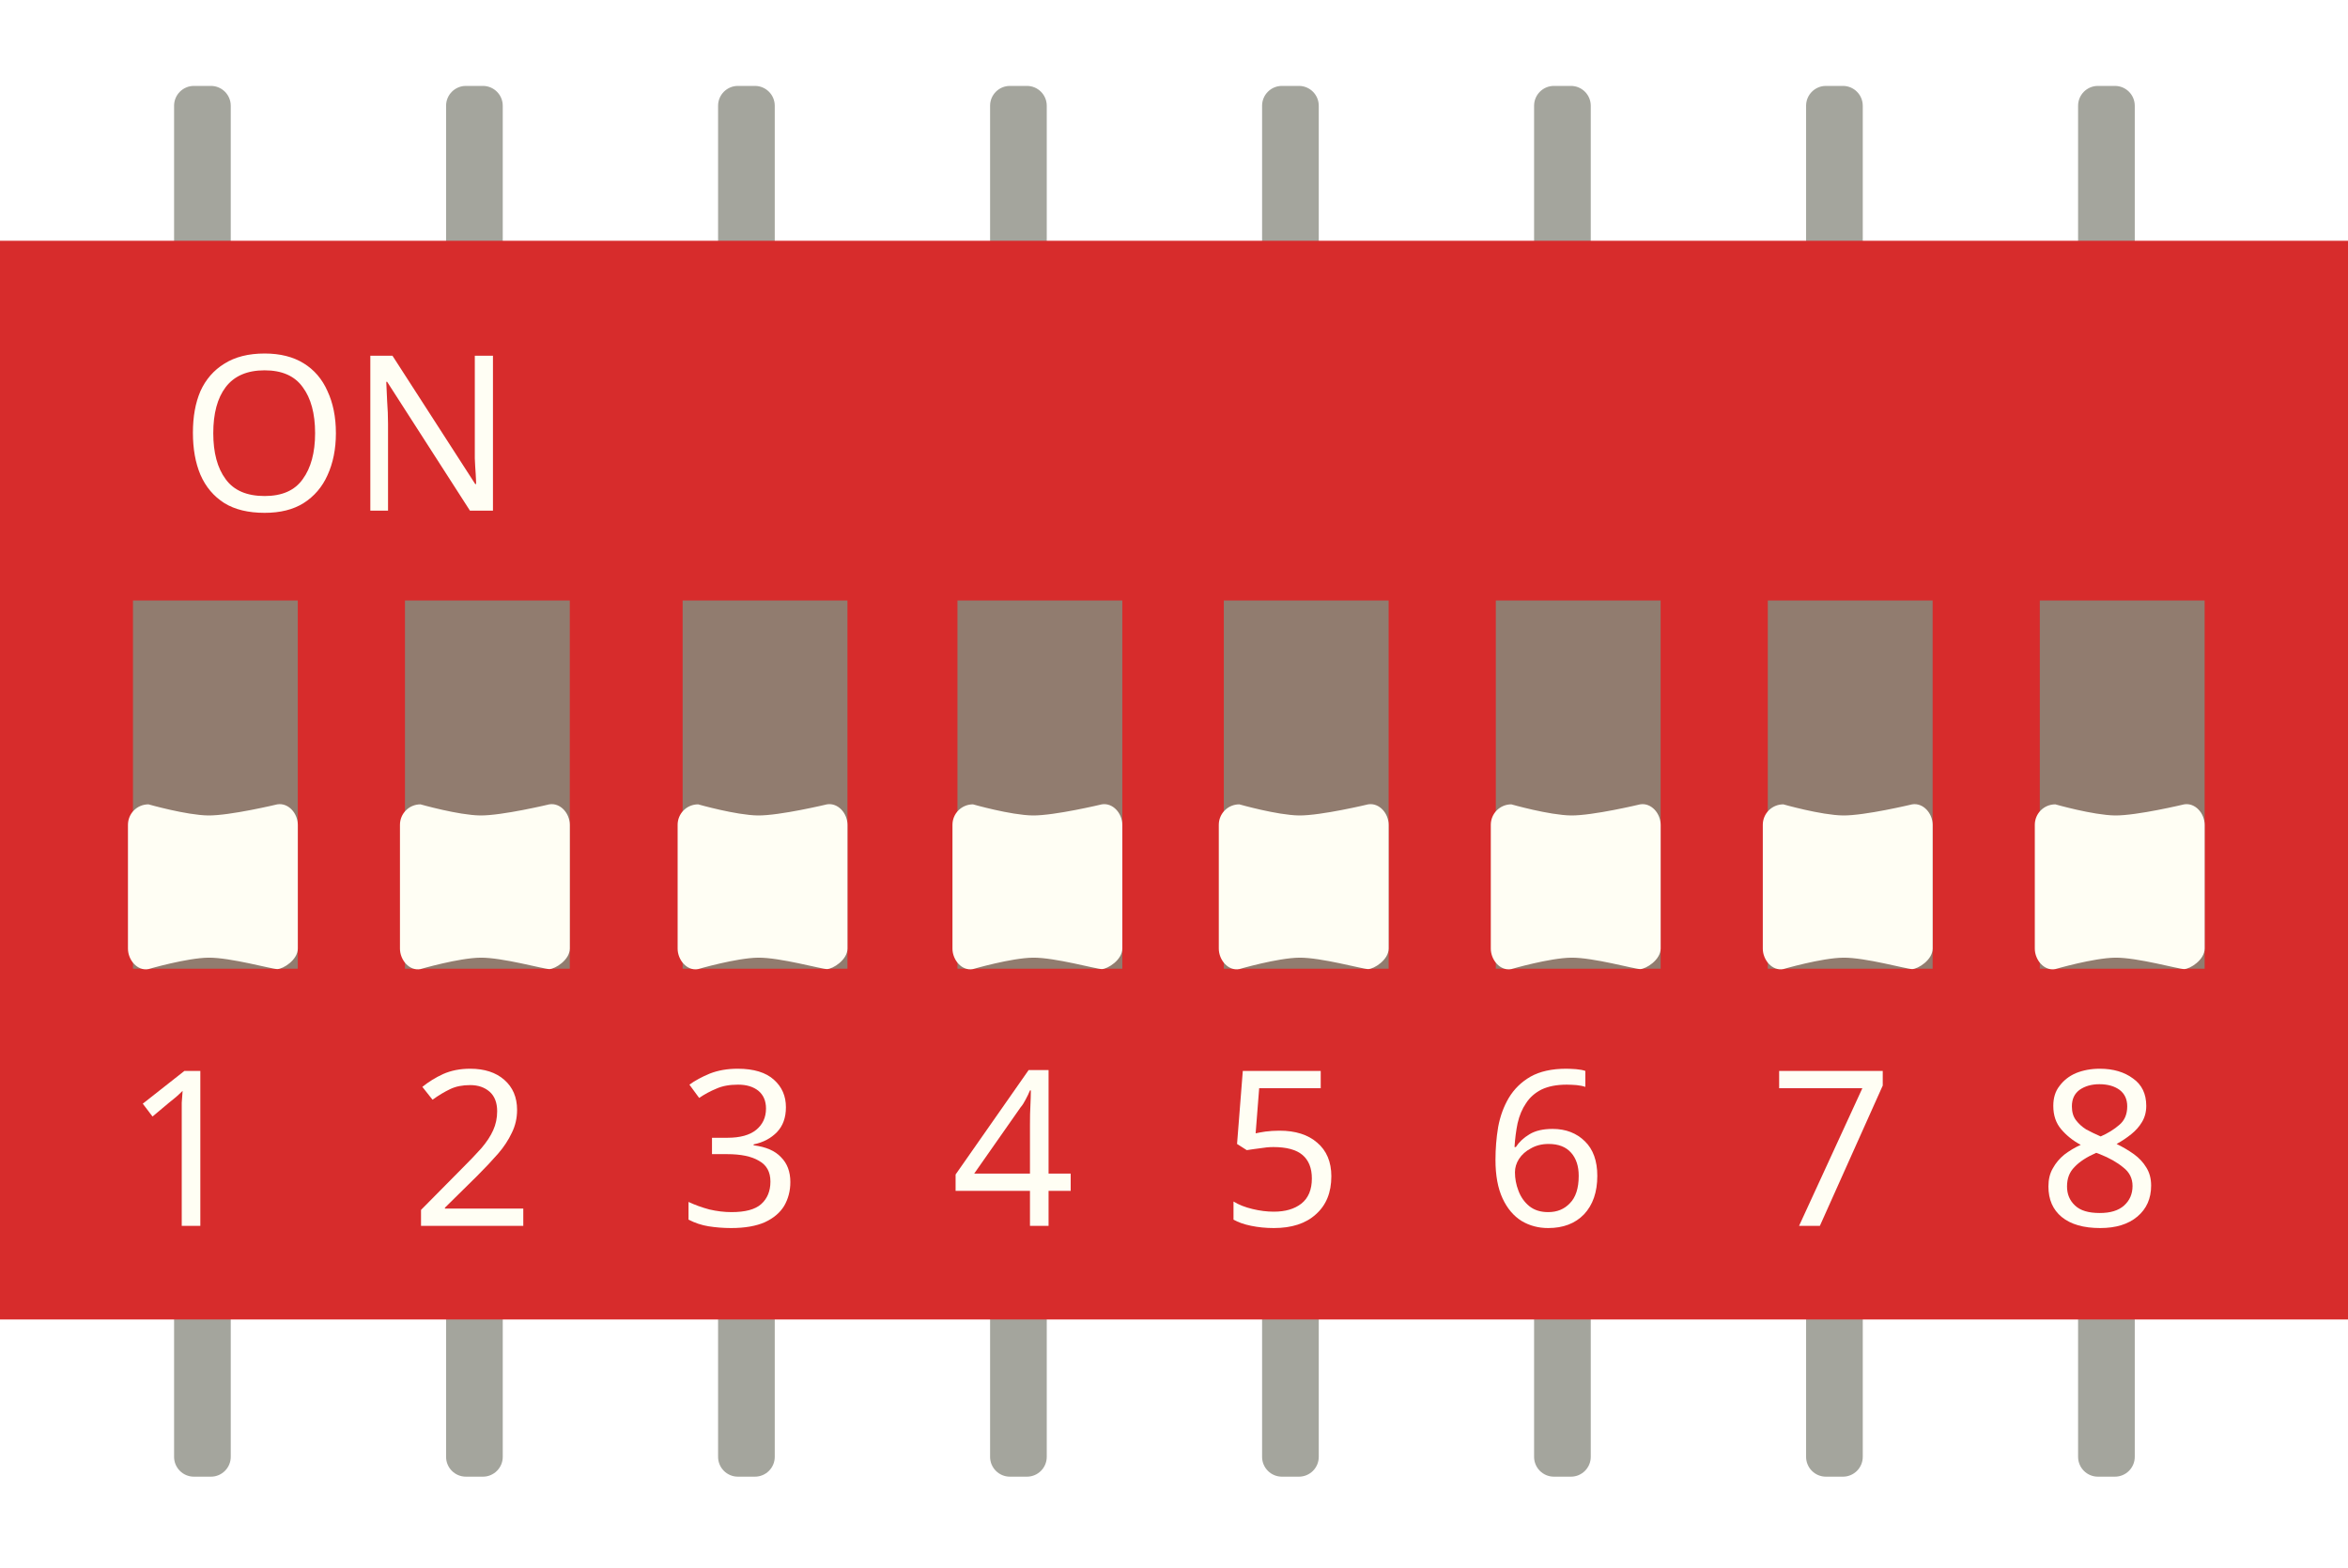
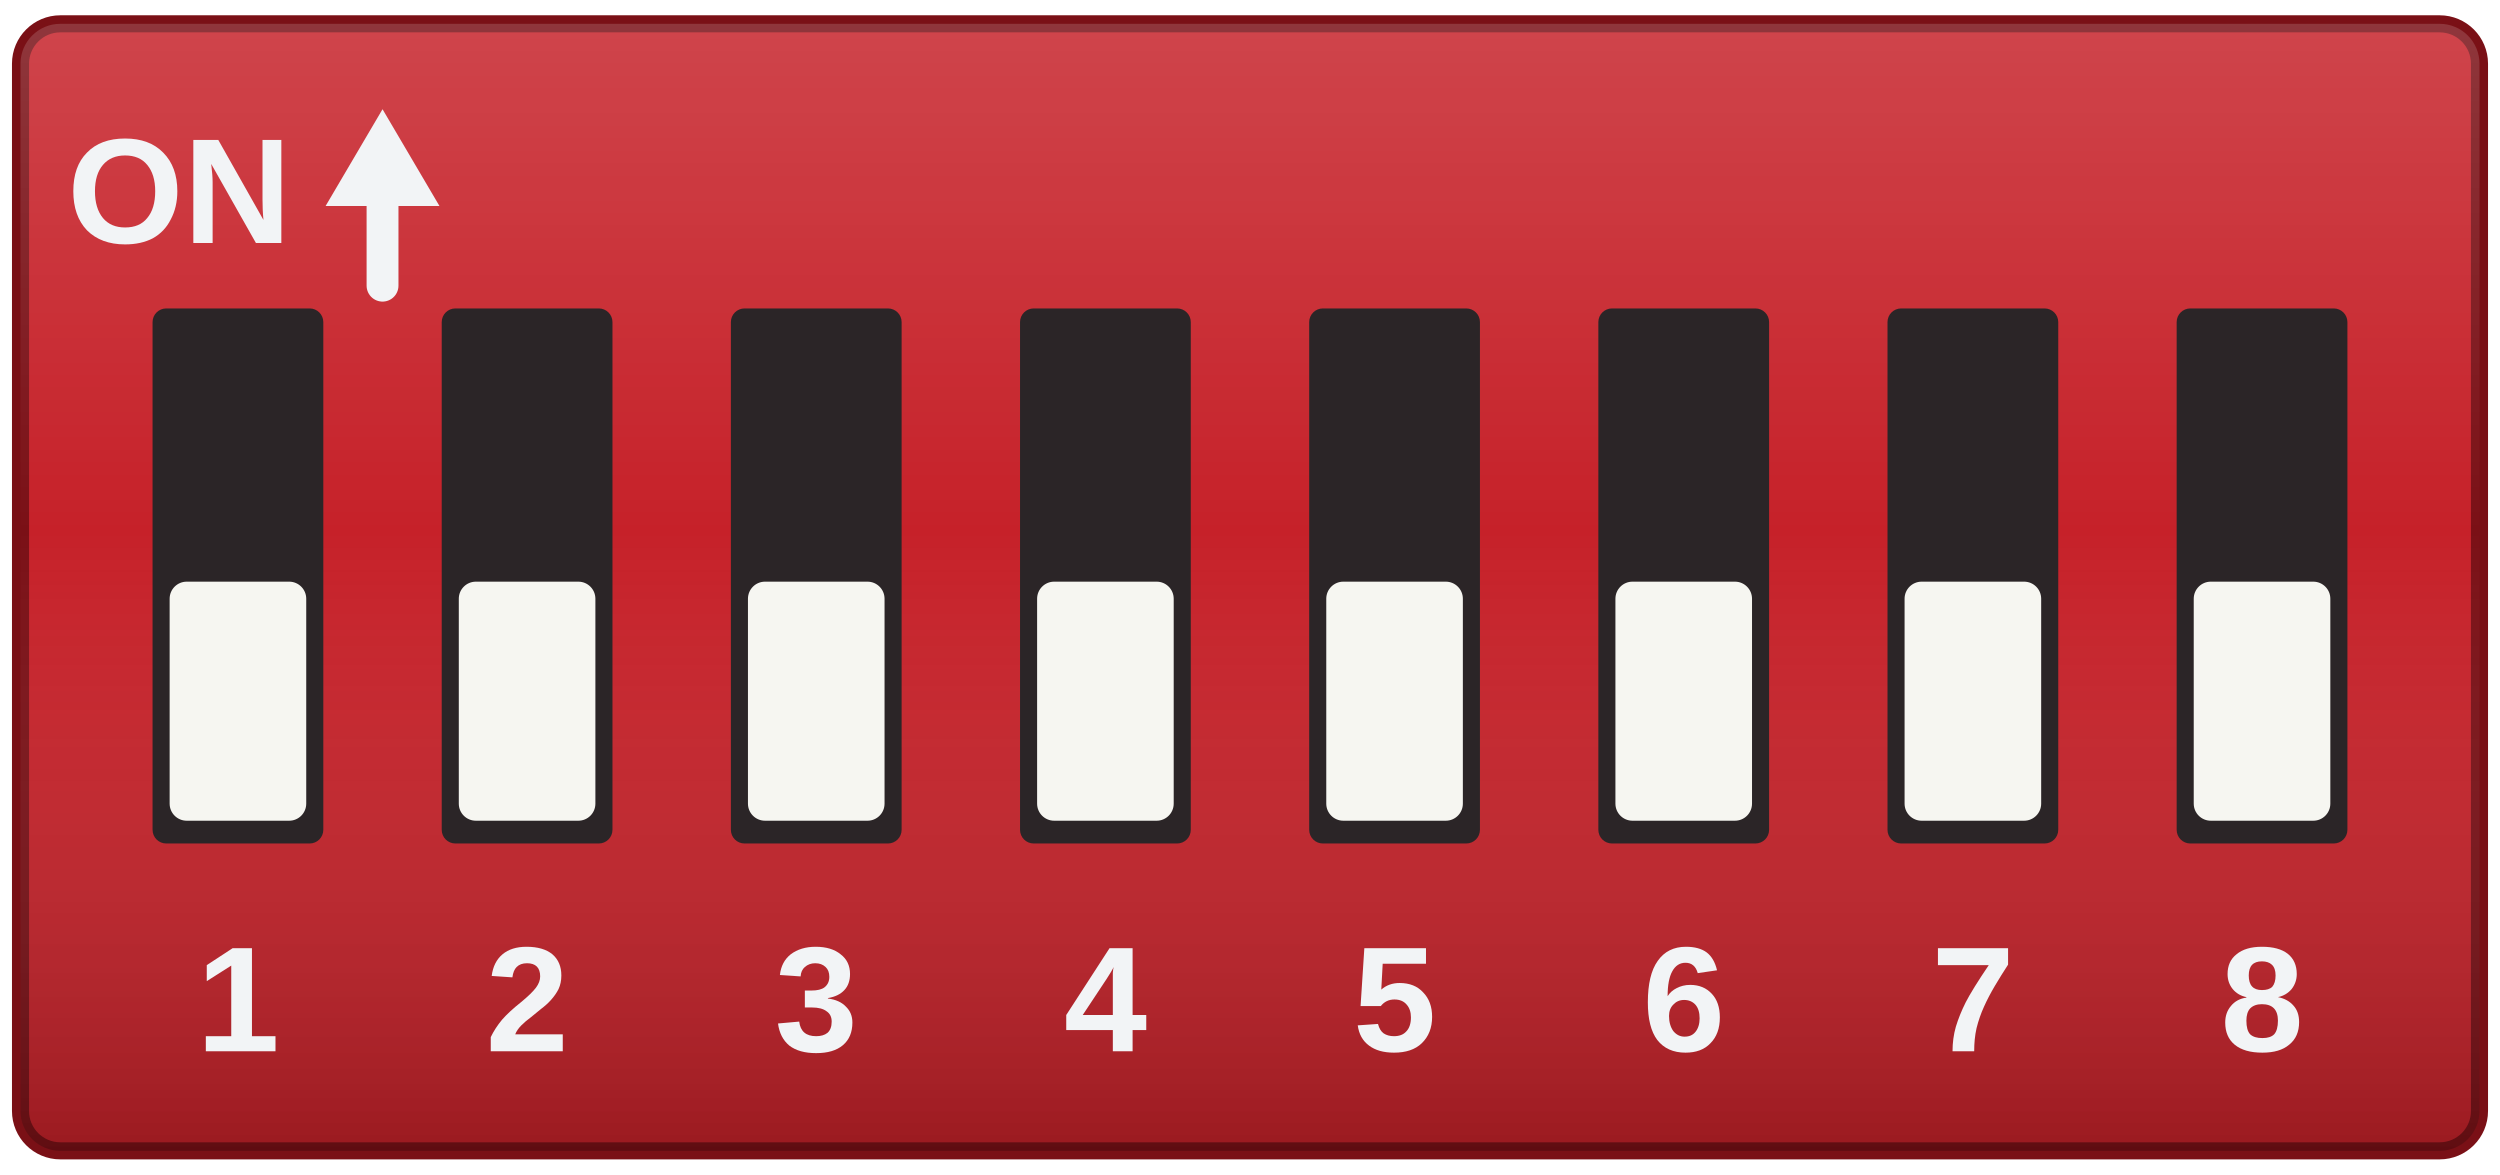
- <svg xmlns="http://www.w3.org/2000/svg" xmlns:xlink="http://www.w3.org/1999/xlink" tabindex="0" width="82.87" height="55.355" version="1.1" viewBox="0 0 82.87 55.355">
+ <svg xmlns="http://www.w3.org/2000/svg" version="1.1" width="83px" height="39px" viewBox="0 0 83 39">
  <defs>
-     <path id="switch" transform="translate(-66.856 -41.367)" fill="#fffef4" stroke-linecap="round" stroke-linejoin="round" stroke-width=".771" d="m72.096 69.764s1.338 0.382 2.107 0.392c0.769 0.009 2.44-0.392 2.44-0.392 0.396-0.064 0.724 0.323 0.724 0.724v4.368c0 0.401-0.523 0.724-0.724 0.724s-1.659-0.412-2.429-0.403c-0.77 0.009-2.118 0.403-2.118 0.403-0.394 0.075-0.724-0.323-0.724-0.724v-4.368c0-0.401 0.323-0.724 0.724-0.724z" />
+     <linearGradient id="luz" x1="0" y1="0" x2="0" y2="1">
+       <stop offset="0" stop-color="#ffffff" stop-opacity="0.16" />
+       <stop offset="0.45" stop-color="#ffffff" stop-opacity="0" />
+       <stop offset="1" stop-color="#000000" stop-opacity="0.22" />
+     </linearGradient>
+     <linearGradient id="metal" x1="0" y1="0" x2="0" y2="1">
+       <stop offset="0" stop-color="#f4f6f8" />
+       <stop offset="0.5" stop-color="#b9bfc6" />
+       <stop offset="1" stop-color="#868d95" />
+     </linearGradient>
+     <linearGradient id="metal-h" x1="0" y1="0" x2="1" y2="0">
+       <stop offset="0" stop-color="#8a9199" />
+       <stop offset="0.35" stop-color="#eef1f4" />
+       <stop offset="0.7" stop-color="#b3b9c0" />
+       <stop offset="1" stop-color="#7c838b" />
+     </linearGradient>
+     <radialGradient id="lata" cx="0.4" cy="0.38" r="0.66">
+       <stop offset="0" stop-color="#f6f8fa" />
+       <stop offset="0.6" stop-color="#c3c9cf" />
+       <stop offset="1" stop-color="#8c939b" />
+     </radialGradient>
+     <linearGradient id="plastico" x1="0" y1="0" x2="0" y2="1">
+       <stop offset="0" stop-color="#3a3c40" />
+       <stop offset="1" stop-color="#16171a" />
+     </linearGradient>
+     <linearGradient id="ouro" x1="0" y1="0" x2="0" y2="1">
+       <stop offset="0" stop-color="#f4dc8c" />
+       <stop offset="1" stop-color="#b88a2c" />
+     </linearGradient>
+     <radialGradient id="cupula" cx="0.36" cy="0.3" r="0.78">
+       <stop offset="0" stop-color="#ffffff" stop-opacity="0.6" />
+       <stop offset="0.32" stop-color="#ffffff" stop-opacity="0.1" />
+       <stop offset="1" stop-color="#000000" stop-opacity="0.32" />
+     </radialGradient>
+     <radialGradient id="borda-capa" cx="0.5" cy="0.5" r="0.5">
+       <stop offset="0.72" stop-color="#000000" stop-opacity="0" />
+       <stop offset="1" stop-color="#000000" stop-opacity="0.45" />
+     </radialGradient>
+     <linearGradient id="aco" x1="0" y1="0" x2="1" y2="1">
+       <stop offset="0" stop-color="#eef1f3" />
+       <stop offset="0.5" stop-color="#c3c9cf" />
+       <stop offset="1" stop-color="#959ca4" />
+     </linearGradient>
+     <radialGradient id="knob" cx="0.4" cy="0.35" r="0.7">
+       <stop offset="0" stop-color="#4a4d52" />
+       <stop offset="0.7" stop-color="#202124" />
+       <stop offset="1" stop-color="#0d0e10" />
+     </radialGradient>
+     <radialGradient id="cromo" cx="0.38" cy="0.32" r="0.8">
+       <stop offset="0" stop-color="#fbfcfd" />
+       <stop offset="0.45" stop-color="#c9ced4" />
+       <stop offset="0.8" stop-color="#8e959d" />
+       <stop offset="1" stop-color="#b7bdc3" />
+     </radialGradient>
  </defs>
-   <g transform="translate(-66.856 -41.367)" fill="#454837" fill-opacity=".492" stroke-linecap="round" stroke-linejoin="round" stroke-width=".767">
-     <rect x="73" y="87" width="2" height="6.5" rx=".7" ry=".7" />
-     <rect x="82.6" y="87" width="2" height="6.5" rx=".7" ry=".7" />
-     <rect x="92.2" y="87" width="2" height="6.5" rx=".7" ry=".7" />
-     <rect x="101.8" y="87" width="2" height="6.5" rx=".7" ry=".7" />
-     <rect x="111.4" y="87" width="2" height="6.5" rx=".7" ry=".7" />
-     <rect x="121" y="87" width="2" height="6.5" rx=".7" ry=".7" />
-     <rect x="130.6" y="87" width="2" height="6.5" rx=".7" ry=".7" />
-     <rect x="140.2" y="87" width="2" height="6.5" rx=".7" ry=".7" />
-     <rect x="73" y="44.4" width="2" height="6.5" rx=".7" ry=".7" />
-     <rect x="82.6" y="44.4" width="2" height="6.5" rx=".7" ry=".7" />
-     <rect x="92.2" y="44.4" width="2" height="6.5" rx=".7" ry=".7" />
-     <rect x="101.8" y="44.4" width="2" height="6.5" rx=".7" ry=".7" />
-     <rect x="111.4" y="44.4" width="2" height="6.5" rx=".7" ry=".7" />
-     <rect x="121" y="44.4" width="2" height="6.5" rx=".7" ry=".7" />
-     <rect x="130.6" y="44.4" width="2" height="6.5" rx=".7" ry=".7" />
-     <rect x="140.2" y="44.4" width="2" height="6.5" rx=".7" ry=".7" />
-   </g>
-   <rect x="0" y="8.5" width="90.5" height="38.083" fill="#d72c2c" />
-   <text fill="#fffef4" font-family="sans-serif" font-size="7.66px" style="line-height:1.25">
-     <tspan x="6.340" y="18.03">ON</tspan>
-     <tspan x="4.35" y="43.28">1</tspan>
-     <tspan x="14.485" y="43.28">2</tspan>
-     <tspan x="23.956" y="43.28">3</tspan>
-     <tspan x="33.57" y="43.28">4</tspan>
-     <tspan x="43.05" y="43.28">5</tspan>
-     <tspan x="52.36" y="43.28">6</tspan>
-     <tspan x="62.45" y="43.28">7</tspan>
-     <tspan x="71.92" y="43.28">8</tspan>
-   </text>
-   <g fill="#917c6f" stroke-width=".771">
-     <rect y="21.2" width="5.817" height="13" x="4.693" />
-     <use xlink:href="#switch" x="0" y="0" />
-     <rect y="21.2" width="5.817" height="13" x="14.293" />
-     <use xlink:href="#switch" x="9.6" y="0" />
-     <rect y="21.2" width="5.817" height="13" x="24.093" />
-     <use xlink:href="#switch" x="19.4" y="0" />
-     <rect y="21.2" width="5.817" height="13" x="33.793" />
-     <use xlink:href="#switch" x="29.1" y="0" />
-     <rect y="21.2" width="5.817" height="13" x="43.193" />
-     <use xlink:href="#switch" x="38.5" y="0" />
-     <rect y="21.2" width="5.817" height="13" x="52.793" />
-     <use xlink:href="#switch" x="48.1" y="0" />
-     <rect y="21.2" width="5.817" height="13" x="62.393" />
-     <use xlink:href="#switch" x="57.7" y="0" />
-     <rect y="21.2" width="5.817" height="13" x="71.993" />
-     <use xlink:href="#switch" x="67.3" y="0" />
-   </g>
+   <rect x="0.681" y="0.791" width="81.638" height="37.417" rx="1.323" fill="#c62129" stroke="#7a1016" stroke-width="0.567" />
+   <rect x="0.681" y="0.791" width="81.638" height="37.417" rx="1.323" fill="url(#luz)" />
+   <rect x="5.065" y="10.24" width="5.669" height="17.764" rx="0.454" fill="#2b2527" />
+   <rect x="5.632" y="19.311" width="4.535" height="7.937" rx="0.567" fill="#f6f6f1" />
+   <text transform="translate(7.9 32.917) rotate(0)" x="0" y="1.984" font-family="Arial" font-weight="bold" font-size="4.961" fill="#f2f4f6" text-anchor="middle">1</text>
+   <rect x="14.665" y="10.24" width="5.669" height="17.764" rx="0.454" fill="#2b2527" />
+   <rect x="15.232" y="19.311" width="4.535" height="7.937" rx="0.567" fill="#f6f6f1" />
+   <text transform="translate(17.5 32.917) rotate(0)" x="0" y="1.984" font-family="Arial" font-weight="bold" font-size="4.961" fill="#f2f4f6" text-anchor="middle">2</text>
+   <rect x="24.265" y="10.24" width="5.669" height="17.764" rx="0.454" fill="#2b2527" />
+   <rect x="24.832" y="19.311" width="4.535" height="7.937" rx="0.567" fill="#f6f6f1" />
+   <text transform="translate(27.1 32.917) rotate(0)" x="0" y="1.984" font-family="Arial" font-weight="bold" font-size="4.961" fill="#f2f4f6" text-anchor="middle">3</text>
+   <rect x="33.865" y="10.24" width="5.669" height="17.764" rx="0.454" fill="#2b2527" />
+   <rect x="34.432" y="19.311" width="4.535" height="7.937" rx="0.567" fill="#f6f6f1" />
+   <text transform="translate(36.7 32.917) rotate(0)" x="0" y="1.984" font-family="Arial" font-weight="bold" font-size="4.961" fill="#f2f4f6" text-anchor="middle">4</text>
+   <rect x="43.465" y="10.24" width="5.669" height="17.764" rx="0.454" fill="#2b2527" />
+   <rect x="44.032" y="19.311" width="4.535" height="7.937" rx="0.567" fill="#f6f6f1" />
+   <text transform="translate(46.3 32.917) rotate(0)" x="0" y="1.984" font-family="Arial" font-weight="bold" font-size="4.961" fill="#f2f4f6" text-anchor="middle">5</text>
+   <rect x="53.065" y="10.24" width="5.669" height="17.764" rx="0.454" fill="#2b2527" />
+   <rect x="53.632" y="19.311" width="4.535" height="7.937" rx="0.567" fill="#f6f6f1" />
+   <text transform="translate(55.9 32.917) rotate(0)" x="0" y="1.984" font-family="Arial" font-weight="bold" font-size="4.961" fill="#f2f4f6" text-anchor="middle">6</text>
+   <rect x="62.665" y="10.24" width="5.669" height="17.764" rx="0.454" fill="#2b2527" />
+   <rect x="63.232" y="19.311" width="4.535" height="7.937" rx="0.567" fill="#f6f6f1" />
+   <text transform="translate(65.5 32.917) rotate(0)" x="0" y="1.984" font-family="Arial" font-weight="bold" font-size="4.961" fill="#f2f4f6" text-anchor="middle">7</text>
+   <rect x="72.265" y="10.24" width="5.669" height="17.764" rx="0.454" fill="#2b2527" />
+   <rect x="72.832" y="19.311" width="4.535" height="7.937" rx="0.567" fill="#f6f6f1" />
+   <text transform="translate(75.1 32.917) rotate(0)" x="0" y="1.984" font-family="Arial" font-weight="bold" font-size="4.961" fill="#f2f4f6" text-anchor="middle">8</text>
+   <text transform="translate(2.231 6.083) rotate(0)" x="0" y="1.984" font-family="Arial" font-weight="bold" font-size="4.961" fill="#f2f4f6" text-anchor="start">ON</text>
+   <path d="M12.7 3.626 L10.81 6.839 L14.59 6.839 Z" fill="#f2f4f6" />
+   <path d="M12.7 6.083 L12.7 9.484" fill="none" stroke="#f2f4f6" stroke-width="1.058" stroke-linecap="round" />
</svg>
